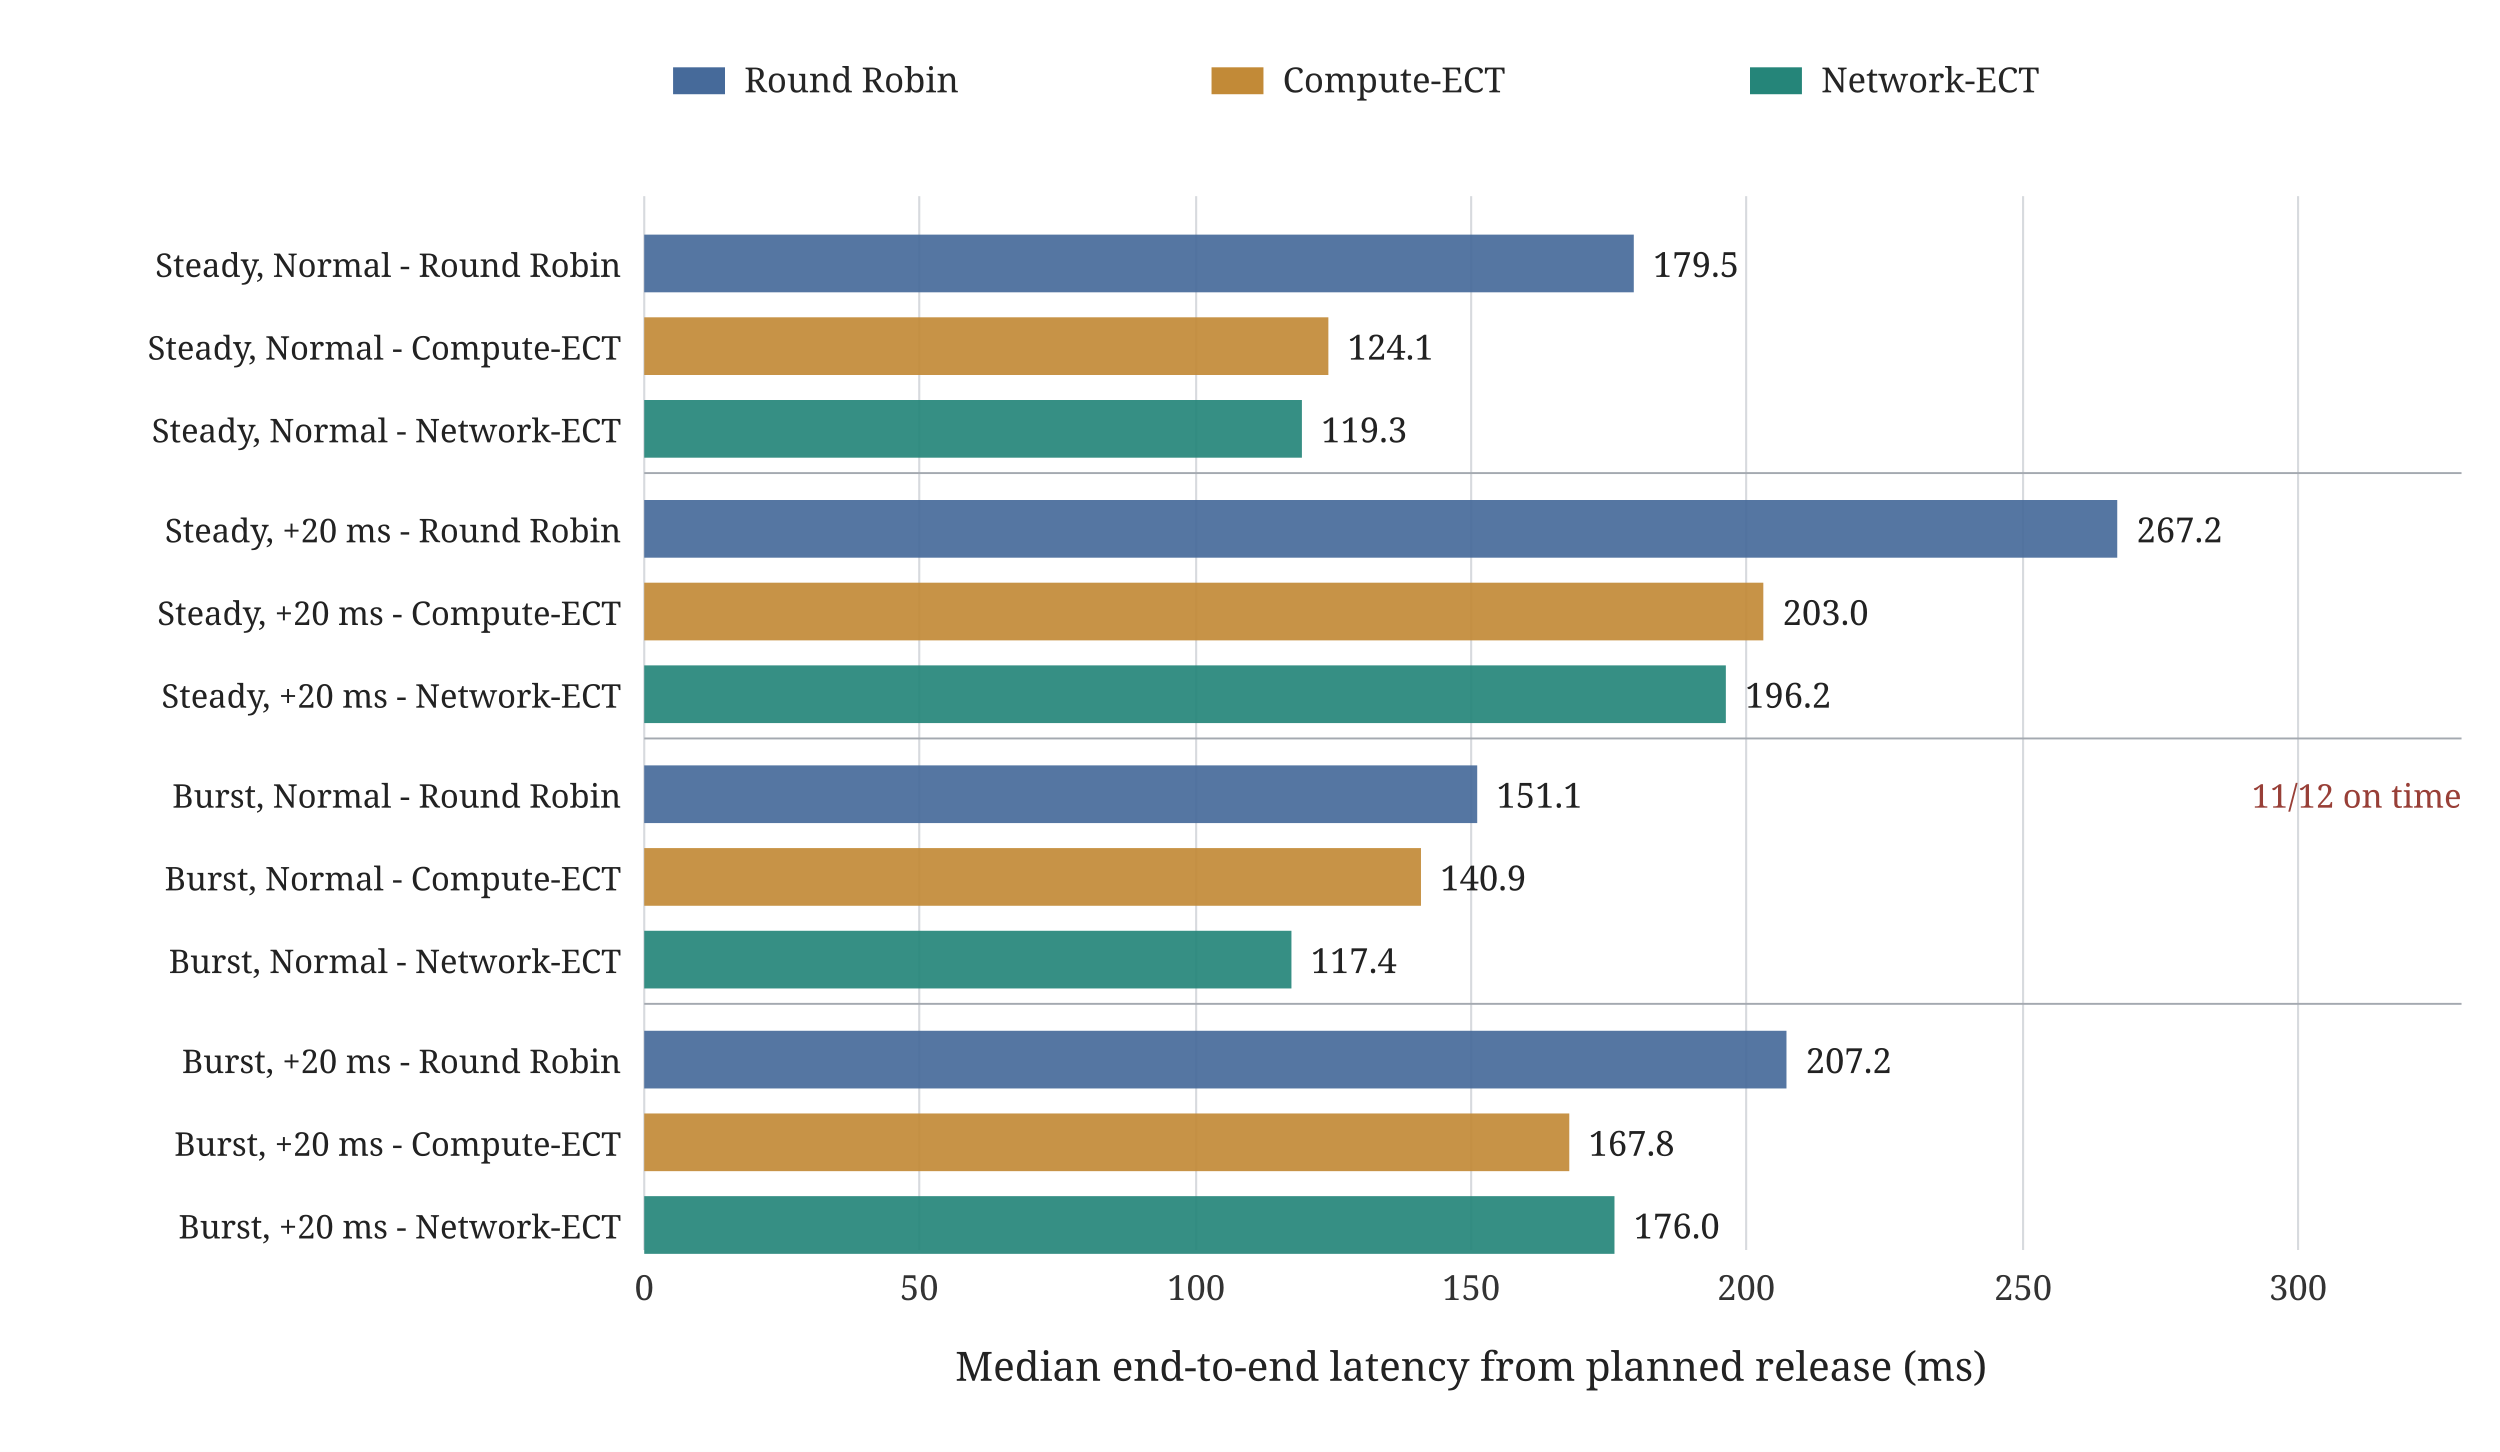
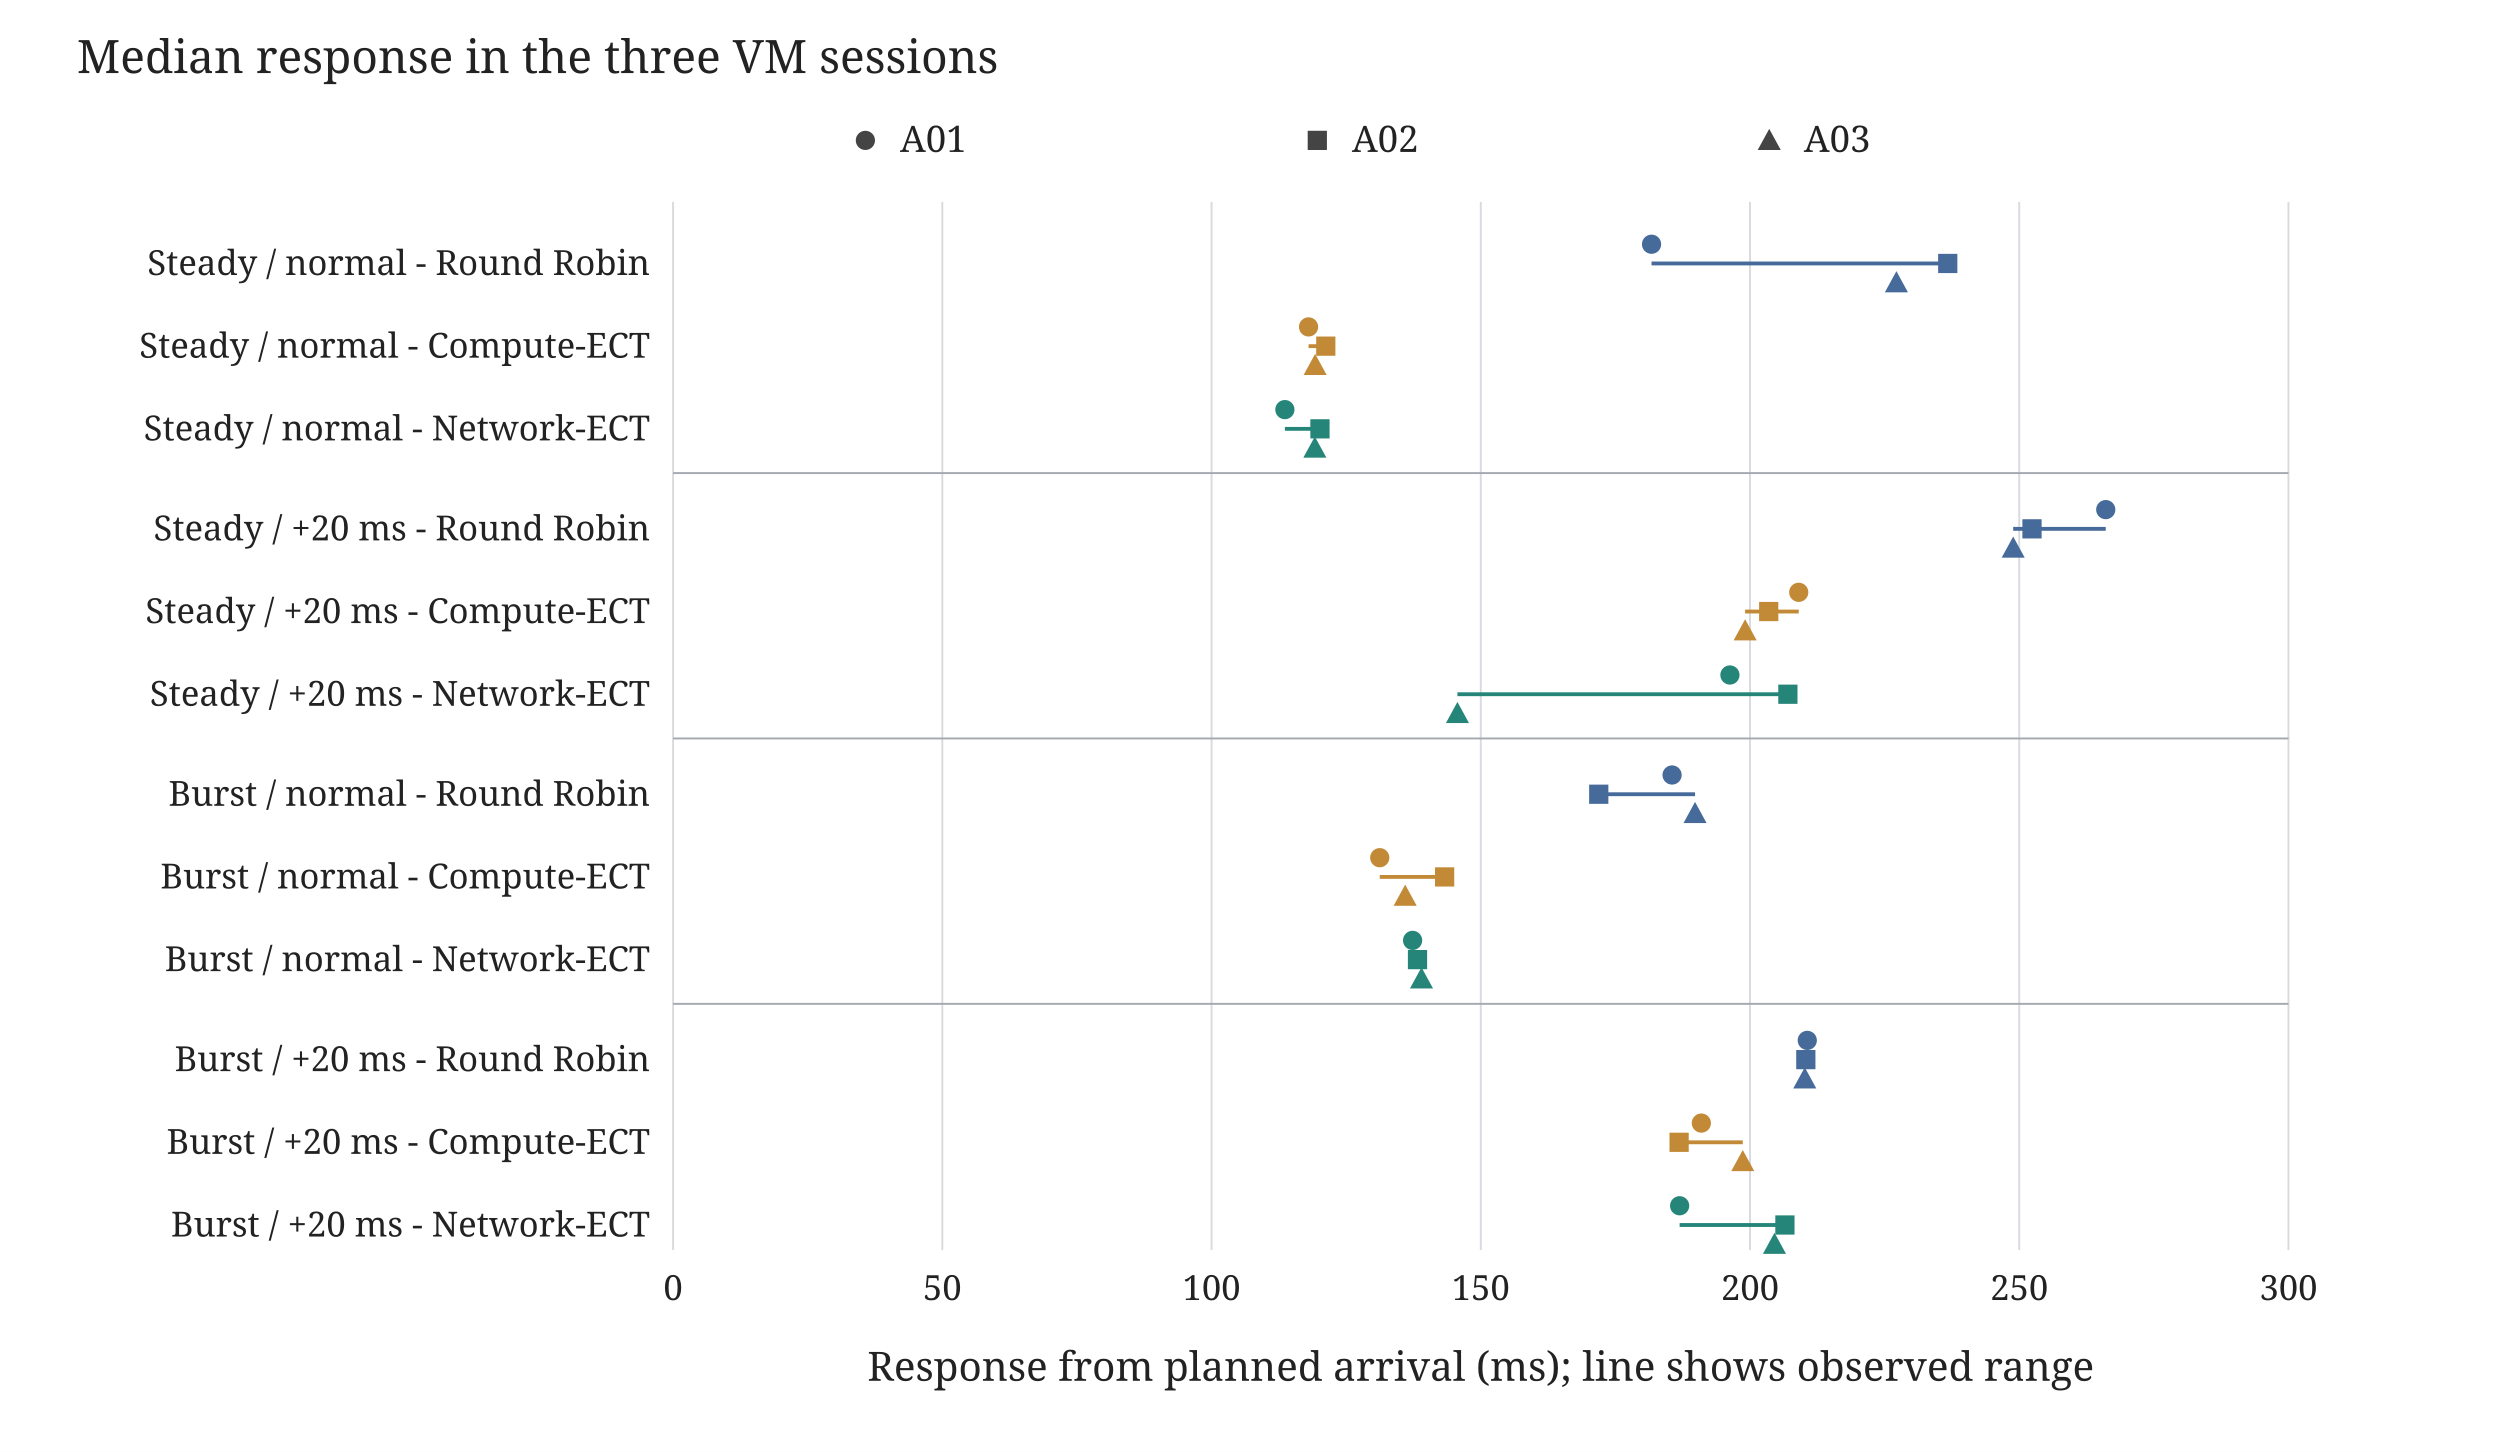
- <svg xmlns="http://www.w3.org/2000/svg" viewBox="0 0 1300 755" width="1300" height="755">
-   <rect x="0" y="0" width="1300" height="755" fill="#fff" />
-   <line x1="335" y1="102" x2="335" y2="650" stroke="#d7dade" stroke-width="1.1" />
-   <text x="335" y="676" font-family="Georgia,serif" font-size="18" text-anchor="middle" fill="#333">0</text>
-   <line x1="478" y1="102" x2="478" y2="650" stroke="#d7dade" stroke-width="1.1" />
-   <text x="478" y="676" font-family="Georgia,serif" font-size="18" text-anchor="middle" fill="#333">50</text>
-   <line x1="622" y1="102" x2="622" y2="650" stroke="#d7dade" stroke-width="1.1" />
-   <text x="622" y="676" font-family="Georgia,serif" font-size="18" text-anchor="middle" fill="#333">100</text>
-   <line x1="765" y1="102" x2="765" y2="650" stroke="#d7dade" stroke-width="1.1" />
-   <text x="765" y="676" font-family="Georgia,serif" font-size="18" text-anchor="middle" fill="#333">150</text>
-   <line x1="908" y1="102" x2="908" y2="650" stroke="#d7dade" stroke-width="1.1" />
-   <text x="908" y="676" font-family="Georgia,serif" font-size="18" text-anchor="middle" fill="#333">200</text>
-   <line x1="1052" y1="102" x2="1052" y2="650" stroke="#d7dade" stroke-width="1.1" />
-   <text x="1052" y="676" font-family="Georgia,serif" font-size="18" text-anchor="middle" fill="#333">250</text>
-   <line x1="1195" y1="102" x2="1195" y2="650" stroke="#d7dade" stroke-width="1.1" />
-   <text x="1195" y="676" font-family="Georgia,serif" font-size="18" text-anchor="middle" fill="#333">300</text>
-   <rect x="350" y="35" width="27" height="14" fill="#466A9A" />
-   <text x="387" y="48" font-family="Georgia,serif" font-size="18" fill="#252525">Round Robin</text>
-   <rect x="630" y="35" width="27" height="14" fill="#C28A37" />
-   <text x="667" y="48" font-family="Georgia,serif" font-size="18" fill="#252525">Compute-ECT</text>
-   <rect x="910" y="35" width="27" height="14" fill="#258579" />
-   <text x="947" y="48" font-family="Georgia,serif" font-size="18" fill="#252525">Network-ECT</text>
-   <text x="323" y="144" font-family="Georgia,serif" font-size="17" text-anchor="end" fill="#222">Steady, Normal - Round Robin</text>
-   <rect x="335" y="122" width="514.57" height="30" fill="#466A9A" opacity=".92" />
-   <text x="859.57" y="144" font-family="Georgia,serif" font-size="18" fill="#222">179.5</text>
-   <text x="323" y="187" font-family="Georgia,serif" font-size="17" text-anchor="end" fill="#222">Steady, Normal - Compute-ECT</text>
-   <rect x="335" y="165" width="355.75" height="30" fill="#C28A37" opacity=".92" />
-   <text x="700.75" y="187" font-family="Georgia,serif" font-size="18" fill="#222">124.1</text>
-   <text x="323" y="230" font-family="Georgia,serif" font-size="17" text-anchor="end" fill="#222">Steady, Normal - Network-ECT</text>
-   <rect x="335" y="208" width="341.99" height="30" fill="#258579" opacity=".92" />
-   <text x="686.99" y="230" font-family="Georgia,serif" font-size="18" fill="#222">119.3</text>
-   <line x1="335" y1="246" x2="1280" y2="246" stroke="#a4a9b0" stroke-width="1" />
-   <text x="323" y="282" font-family="Georgia,serif" font-size="17" text-anchor="end" fill="#222">Steady, +20 ms - Round Robin</text>
-   <rect x="335" y="260" width="765.97" height="30" fill="#466A9A" opacity=".92" />
-   <text x="1110.97" y="282" font-family="Georgia,serif" font-size="18" fill="#222">267.2</text>
-   <text x="323" y="325" font-family="Georgia,serif" font-size="17" text-anchor="end" fill="#222">Steady, +20 ms - Compute-ECT</text>
-   <rect x="335" y="303" width="581.93" height="30" fill="#C28A37" opacity=".92" />
-   <text x="926.93" y="325" font-family="Georgia,serif" font-size="18" fill="#222">203.0</text>
-   <text x="323" y="368" font-family="Georgia,serif" font-size="17" text-anchor="end" fill="#222">Steady, +20 ms - Network-ECT</text>
-   <rect x="335" y="346" width="562.44" height="30" fill="#258579" opacity=".92" />
-   <text x="907.44" y="368" font-family="Georgia,serif" font-size="18" fill="#222">196.2</text>
-   <line x1="335" y1="384" x2="1280" y2="384" stroke="#a4a9b0" stroke-width="1" />
-   <text x="323" y="420" font-family="Georgia,serif" font-size="17" text-anchor="end" fill="#222">Burst, Normal - Round Robin</text>
-   <rect x="335" y="398" width="433.15" height="30" fill="#466A9A" opacity=".92" />
-   <text x="778.15" y="420" font-family="Georgia,serif" font-size="18" fill="#222">151.1</text>
-   <text x="1280" y="420" font-family="Georgia,serif" font-size="17" text-anchor="end" fill="#983f37">11/12 on time</text>
-   <text x="323" y="463" font-family="Georgia,serif" font-size="17" text-anchor="end" fill="#222">Burst, Normal - Compute-ECT</text>
-   <rect x="335" y="441" width="403.91" height="30" fill="#C28A37" opacity=".92" />
-   <text x="748.91" y="463" font-family="Georgia,serif" font-size="18" fill="#222">140.9</text>
-   <text x="323" y="506" font-family="Georgia,serif" font-size="17" text-anchor="end" fill="#222">Burst, Normal - Network-ECT</text>
-   <rect x="335" y="484" width="336.55" height="30" fill="#258579" opacity=".92" />
-   <text x="681.55" y="506" font-family="Georgia,serif" font-size="18" fill="#222">117.4</text>
-   <line x1="335" y1="522" x2="1280" y2="522" stroke="#a4a9b0" stroke-width="1" />
-   <text x="323" y="558" font-family="Georgia,serif" font-size="17" text-anchor="end" fill="#222">Burst, +20 ms - Round Robin</text>
-   <rect x="335" y="536" width="593.97" height="30" fill="#466A9A" opacity=".92" />
-   <text x="938.97" y="558" font-family="Georgia,serif" font-size="18" fill="#222">207.2</text>
-   <text x="323" y="601" font-family="Georgia,serif" font-size="17" text-anchor="end" fill="#222">Burst, +20 ms - Compute-ECT</text>
-   <rect x="335" y="579" width="481.03" height="30" fill="#C28A37" opacity=".92" />
-   <text x="826.03" y="601" font-family="Georgia,serif" font-size="18" fill="#222">167.8</text>
-   <text x="323" y="644" font-family="Georgia,serif" font-size="17" text-anchor="end" fill="#222">Burst, +20 ms - Network-ECT</text>
-   <rect x="335" y="622" width="504.53" height="30" fill="#258579" opacity=".92" />
-   <text x="849.53" y="644" font-family="Georgia,serif" font-size="18" fill="#222">176.0</text>
-   <text x="765" y="718" font-family="Georgia,serif" font-size="21" text-anchor="middle" fill="#222">Median end-to-end latency from planned release (ms)</text>
+ <svg xmlns="http://www.w3.org/2000/svg" width="1300" height="755" viewBox="0 0 1300 755">
+   <rect width="100%" height="100%" fill="white" />
+   <text x="40" y="38" font-family="Georgia,serif" font-size="24" fill="#222">Median response in the three VM sessions</text>
+   <circle cx="450.00" cy="73.00" r="5" fill="#444" />
+   <text x="468" y="79" font-family="Georgia,serif" font-size="19" text-anchor="start" fill="#222">A01</text>
+   <rect x="680.00" y="68.00" width="10" height="10" fill="#444" />
+   <text x="703" y="79" font-family="Georgia,serif" font-size="19" text-anchor="start" fill="#222">A02</text>
+   <path d="M920.00,67.00 L914.00,78.00 L926.00,78.00 Z" fill="#444" />
+   <text x="938" y="79" font-family="Georgia,serif" font-size="19" text-anchor="start" fill="#222">A03</text>
+   <line x1="350.0" y1="105" x2="350.0" y2="650" stroke="#d7dade" />
+   <text x="350.0" y="676" font-family="Georgia,serif" font-size="18" text-anchor="middle" fill="#222">0</text>
+   <line x1="490.0" y1="105" x2="490.0" y2="650" stroke="#d7dade" />
+   <text x="490.0" y="676" font-family="Georgia,serif" font-size="18" text-anchor="middle" fill="#222">50</text>
+   <line x1="630.0" y1="105" x2="630.0" y2="650" stroke="#d7dade" />
+   <text x="630.0" y="676" font-family="Georgia,serif" font-size="18" text-anchor="middle" fill="#222">100</text>
+   <line x1="770.0" y1="105" x2="770.0" y2="650" stroke="#d7dade" />
+   <text x="770.0" y="676" font-family="Georgia,serif" font-size="18" text-anchor="middle" fill="#222">150</text>
+   <line x1="910.0" y1="105" x2="910.0" y2="650" stroke="#d7dade" />
+   <text x="910.0" y="676" font-family="Georgia,serif" font-size="18" text-anchor="middle" fill="#222">200</text>
+   <line x1="1050.0" y1="105" x2="1050.0" y2="650" stroke="#d7dade" />
+   <text x="1050.0" y="676" font-family="Georgia,serif" font-size="18" text-anchor="middle" fill="#222">250</text>
+   <line x1="1190.0" y1="105" x2="1190.0" y2="650" stroke="#d7dade" />
+   <text x="1190.0" y="676" font-family="Georgia,serif" font-size="18" text-anchor="middle" fill="#222">300</text>
+   <text x="338" y="143" font-family="Georgia,serif" font-size="18" text-anchor="end" fill="#222">Steady / normal - Round Robin</text>
+   <line x1="858.80" y1="137" x2="1012.83" y2="137" stroke="#466A9A" stroke-width="2" />
+   <circle cx="858.80" cy="127.00" r="5" fill="#466A9A" />
+   <rect x="1007.83" y="132.00" width="10" height="10" fill="#466A9A" />
+   <path d="M986.13,141.00 L980.13,152.00 L992.13,152.00 Z" fill="#466A9A" />
+   <text x="338" y="186" font-family="Georgia,serif" font-size="18" text-anchor="end" fill="#222">Steady / normal - Compute-ECT</text>
+   <line x1="680.45" y1="180" x2="689.41" y2="180" stroke="#C28A37" stroke-width="2" />
+   <circle cx="680.45" cy="170.00" r="5" fill="#C28A37" />
+   <rect x="684.41" y="175.00" width="10" height="10" fill="#C28A37" />
+   <path d="M683.87,184.00 L677.87,195.00 L689.87,195.00 Z" fill="#C28A37" />
+   <text x="338" y="229" font-family="Georgia,serif" font-size="18" text-anchor="end" fill="#222">Steady / normal - Network-ECT</text>
+   <line x1="668.14" y1="223" x2="686.38" y2="223" stroke="#258579" stroke-width="2" />
+   <circle cx="668.14" cy="213.00" r="5" fill="#258579" />
+   <rect x="681.38" y="218.00" width="10" height="10" fill="#258579" />
+   <path d="M683.72,227.00 L677.72,238.00 L689.72,238.00 Z" fill="#258579" />
+   <line x1="350" y1="246" x2="1190" y2="246" stroke="#a4a9b0" />
+   <text x="338" y="281" font-family="Georgia,serif" font-size="18" text-anchor="end" fill="#222">Steady / +20 ms - Round Robin</text>
+   <line x1="1046.86" y1="275" x2="1094.99" y2="275" stroke="#466A9A" stroke-width="2" />
+   <circle cx="1094.99" cy="265.00" r="5" fill="#466A9A" />
+   <rect x="1051.64" y="270.00" width="10" height="10" fill="#466A9A" />
+   <path d="M1046.86,279.00 L1040.86,290.00 L1052.86,290.00 Z" fill="#466A9A" />
+   <text x="338" y="324" font-family="Georgia,serif" font-size="18" text-anchor="end" fill="#222">Steady / +20 ms - Compute-ECT</text>
+   <line x1="907.46" y1="318" x2="935.34" y2="318" stroke="#C28A37" stroke-width="2" />
+   <circle cx="935.34" cy="308.00" r="5" fill="#C28A37" />
+   <rect x="914.73" y="313.00" width="10" height="10" fill="#C28A37" />
+   <path d="M907.46,322.00 L901.46,333.00 L913.46,333.00 Z" fill="#C28A37" />
+   <text x="338" y="367" font-family="Georgia,serif" font-size="18" text-anchor="end" fill="#222">Steady / +20 ms - Network-ECT</text>
+   <line x1="757.87" y1="361" x2="929.70" y2="361" stroke="#258579" stroke-width="2" />
+   <circle cx="899.56" cy="351.00" r="5" fill="#258579" />
+   <rect x="924.70" y="356.00" width="10" height="10" fill="#258579" />
+   <path d="M757.87,365.00 L751.87,376.00 L763.87,376.00 Z" fill="#258579" />
+   <line x1="350" y1="384" x2="1190" y2="384" stroke="#a4a9b0" />
+   <text x="338" y="419" font-family="Georgia,serif" font-size="18" text-anchor="end" fill="#222">Burst / normal - Round Robin</text>
+   <line x1="831.35" y1="413" x2="881.42" y2="413" stroke="#466A9A" stroke-width="2" />
+   <circle cx="869.48" cy="403.00" r="5" fill="#466A9A" />
+   <rect x="826.35" y="408.00" width="10" height="10" fill="#466A9A" />
+   <path d="M881.42,417.00 L875.42,428.00 L887.42,428.00 Z" fill="#466A9A" />
+   <text x="338" y="462" font-family="Georgia,serif" font-size="18" text-anchor="end" fill="#222">Burst / normal - Compute-ECT</text>
+   <line x1="717.47" y1="456" x2="751.21" y2="456" stroke="#C28A37" stroke-width="2" />
+   <circle cx="717.47" cy="446.00" r="5" fill="#C28A37" />
+   <rect x="746.21" y="451.00" width="10" height="10" fill="#C28A37" />
+   <path d="M730.69,460.00 L724.69,471.00 L736.69,471.00 Z" fill="#C28A37" />
+   <text x="338" y="505" font-family="Georgia,serif" font-size="18" text-anchor="end" fill="#222">Burst / normal - Network-ECT</text>
+   <line x1="734.55" y1="499" x2="739.18" y2="499" stroke="#258579" stroke-width="2" />
+   <circle cx="734.55" cy="489.00" r="5" fill="#258579" />
+   <rect x="732.10" y="494.00" width="10" height="10" fill="#258579" />
+   <path d="M739.18,503.00 L733.18,514.00 L745.18,514.00 Z" fill="#258579" />
+   <line x1="350" y1="522" x2="1190" y2="522" stroke="#a4a9b0" />
+   <text x="338" y="557" font-family="Georgia,serif" font-size="18" text-anchor="end" fill="#222">Burst / +20 ms - Round Robin</text>
+   <line x1="938.48" y1="551" x2="939.78" y2="551" stroke="#466A9A" stroke-width="2" />
+   <circle cx="939.78" cy="541.00" r="5" fill="#466A9A" />
+   <rect x="934.03" y="546.00" width="10" height="10" fill="#466A9A" />
+   <path d="M938.48,555.00 L932.48,566.00 L944.48,566.00 Z" fill="#466A9A" />
+   <text x="338" y="600" font-family="Georgia,serif" font-size="18" text-anchor="end" fill="#222">Burst / +20 ms - Compute-ECT</text>
+   <line x1="873.14" y1="594" x2="906.24" y2="594" stroke="#C28A37" stroke-width="2" />
+   <circle cx="884.70" cy="584.00" r="5" fill="#C28A37" />
+   <rect x="868.14" y="589.00" width="10" height="10" fill="#C28A37" />
+   <path d="M906.24,598.00 L900.24,609.00 L912.24,609.00 Z" fill="#C28A37" />
+   <text x="338" y="643" font-family="Georgia,serif" font-size="18" text-anchor="end" fill="#222">Burst / +20 ms - Network-ECT</text>
+   <line x1="873.41" y1="637" x2="928.16" y2="637" stroke="#258579" stroke-width="2" />
+   <circle cx="873.41" cy="627.00" r="5" fill="#258579" />
+   <rect x="923.16" y="632.00" width="10" height="10" fill="#258579" />
+   <path d="M922.73,641.00 L916.73,652.00 L928.73,652.00 Z" fill="#258579" />
+   <text x="770.0" y="718" font-family="Georgia,serif" font-size="21" text-anchor="middle" fill="#222">Response from planned arrival (ms); line shows observed range</text>
</svg>
